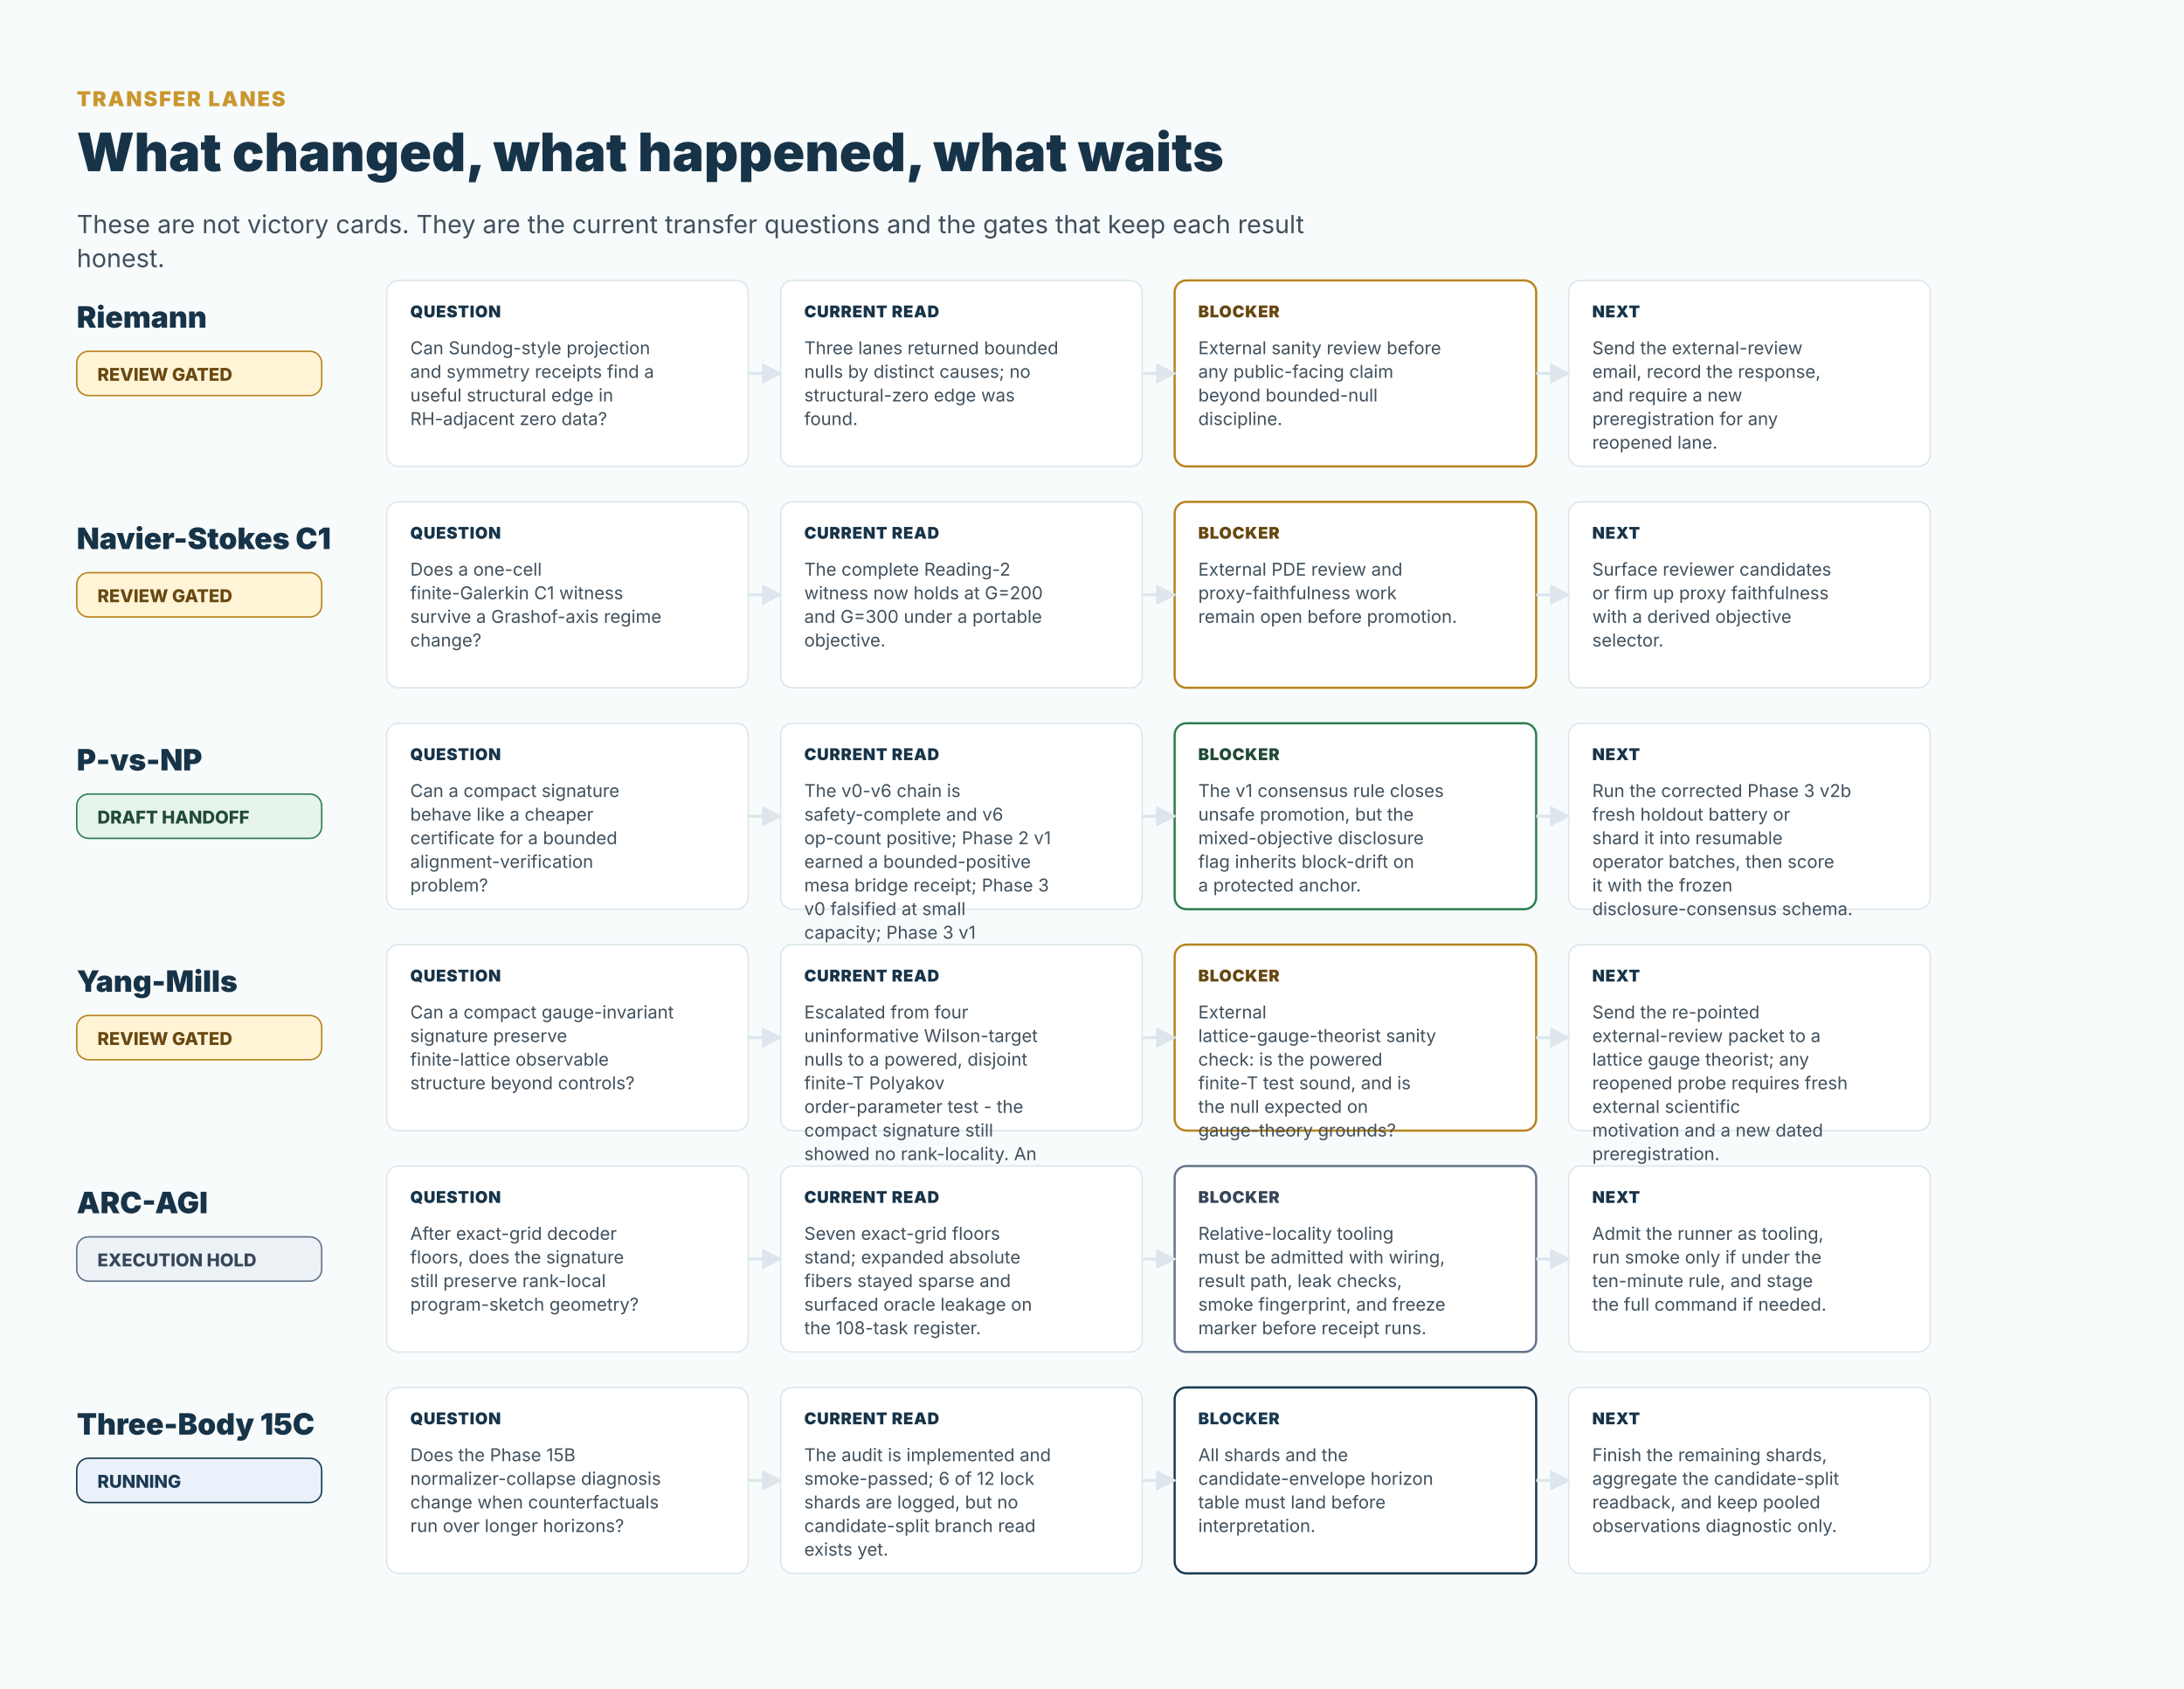
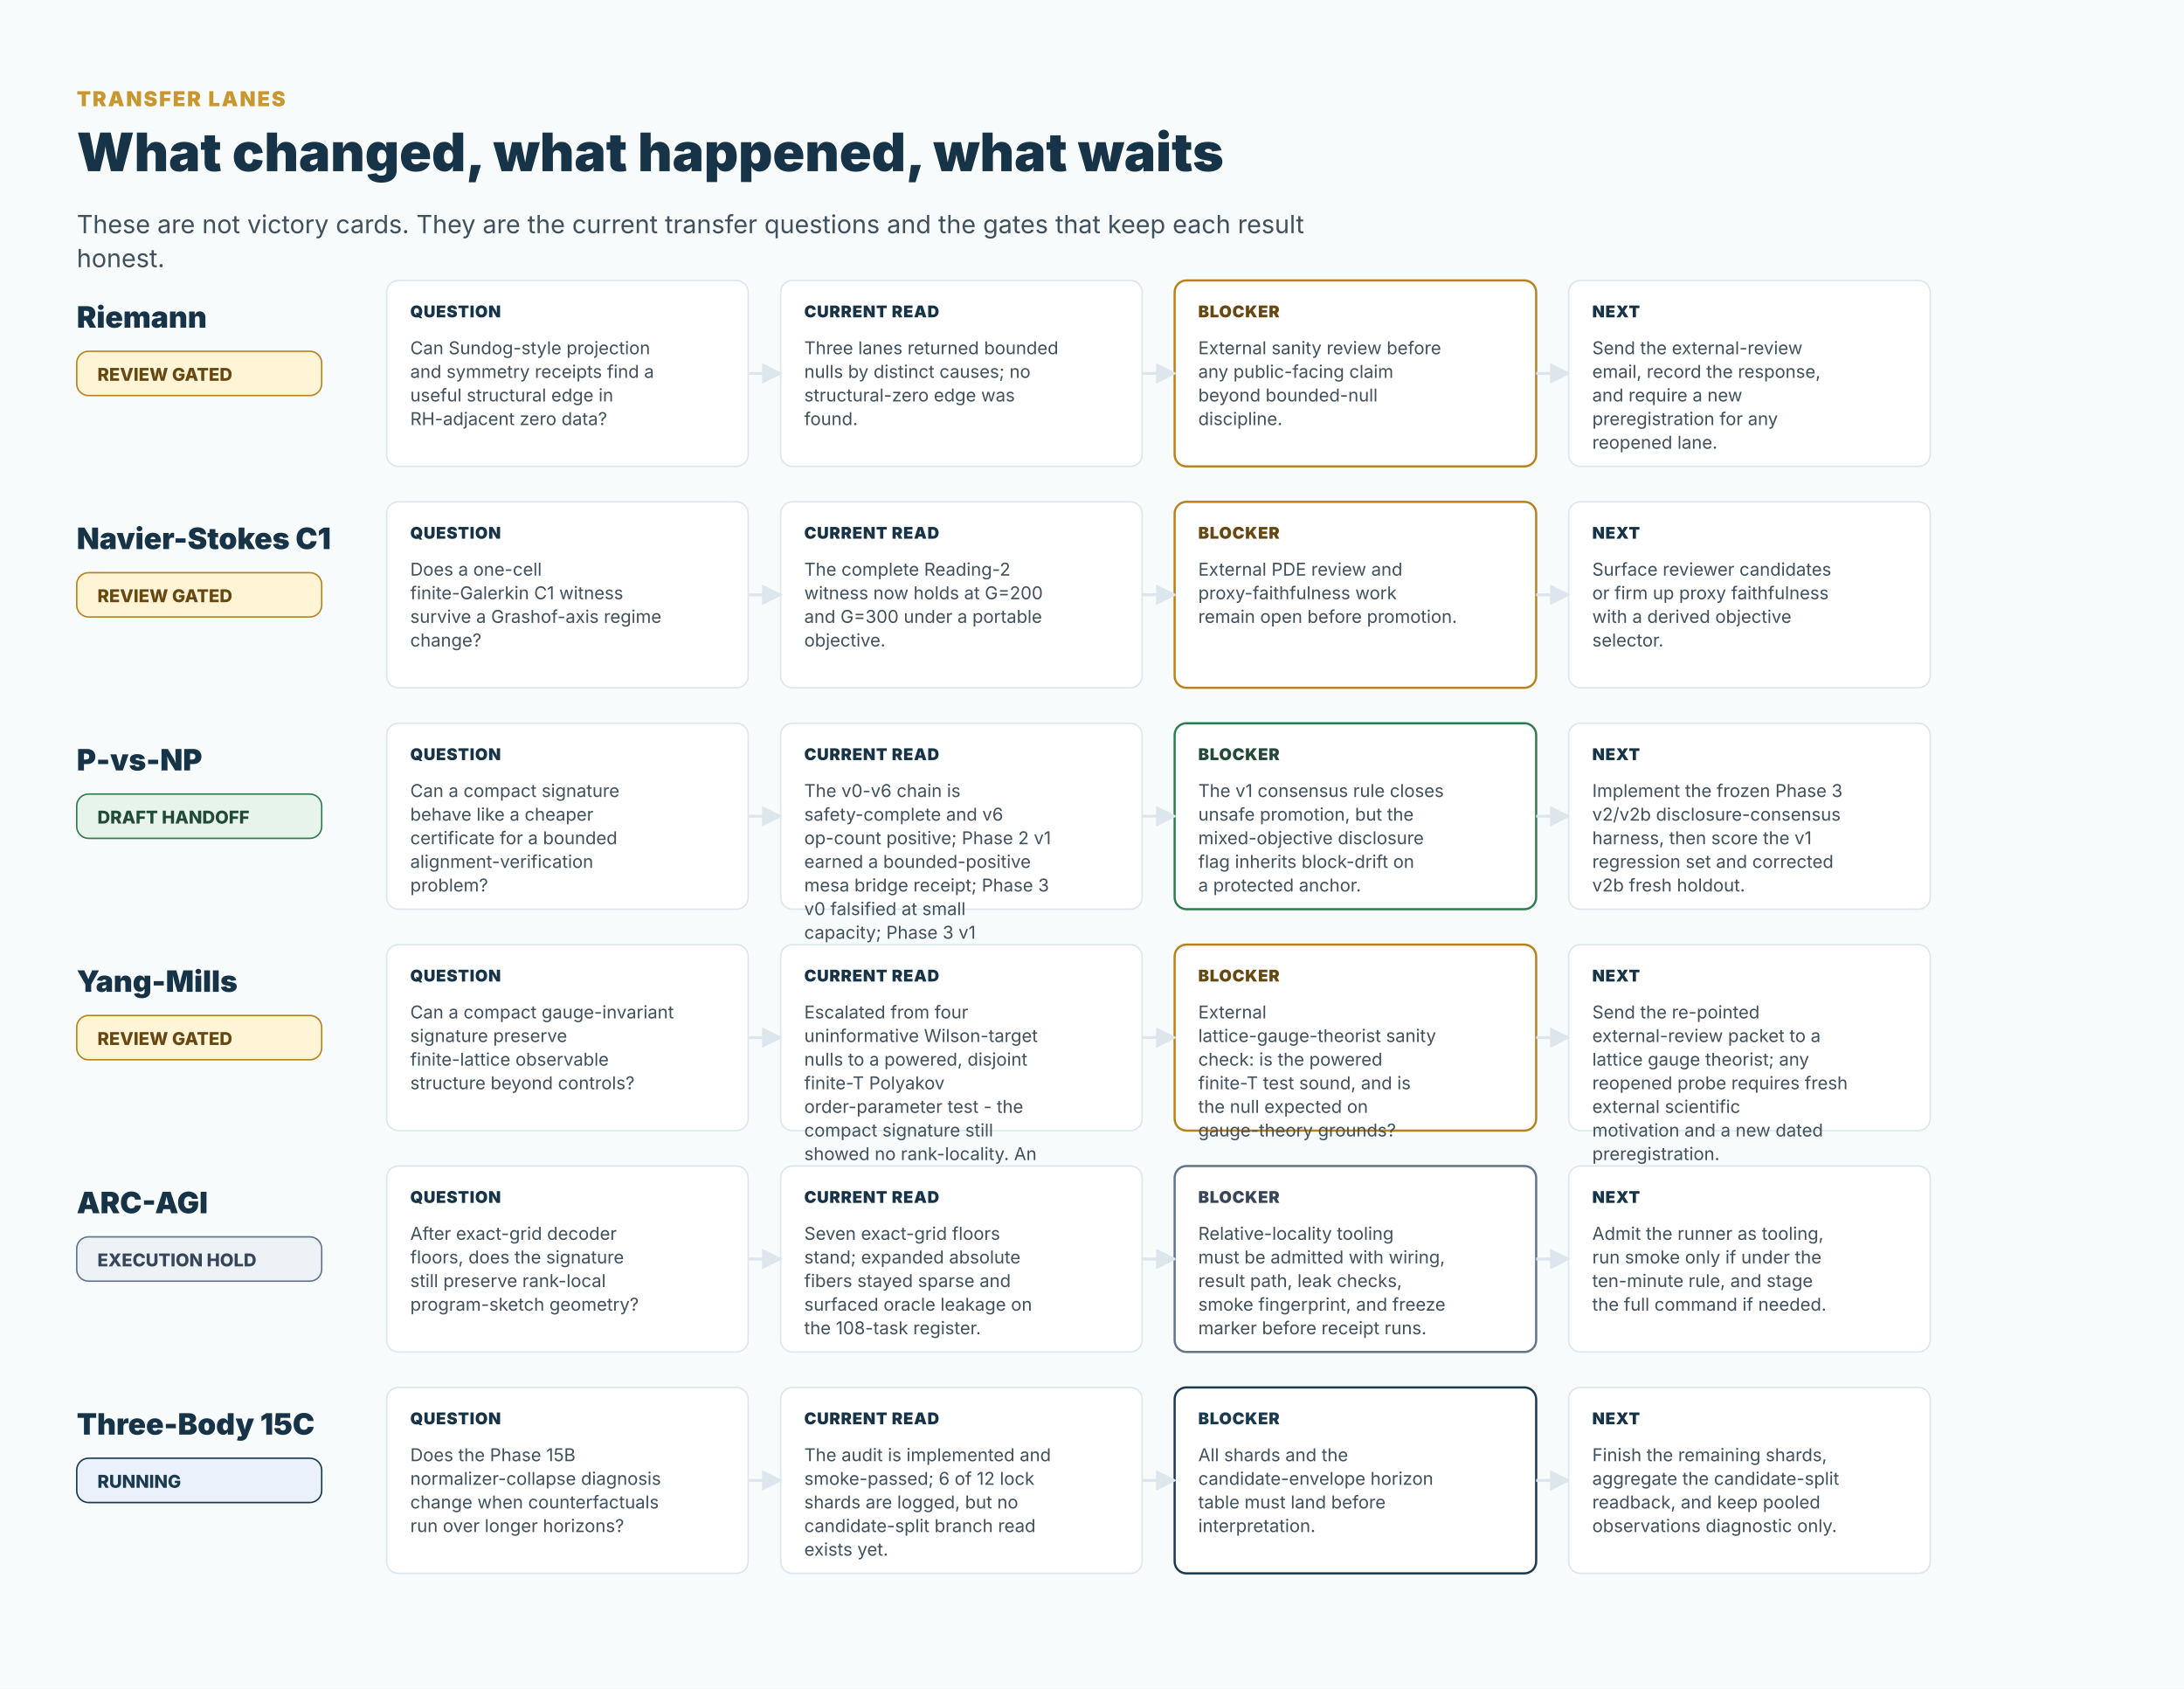
<svg xmlns="http://www.w3.org/2000/svg" viewBox="0 0 1480 1144" width="1480" height="1144" role="img" aria-labelledby="title desc">
  <rect width="1480" height="1144" fill="#F8FBFC" />
  <defs>
    <marker id="arrow" viewBox="0 0 10 10" refX="9" refY="5" markerWidth="7" markerHeight="7" orient="auto-start-reverse">
      <path d="M0,0 L10,5 L0,10 z" fill="#DCE6EC" stroke="none" />
    </marker>
  </defs>
  <text x="52" y="72" fill="#C9972F" font-family="system-ui, -apple-system, BlinkMacSystemFont, 'Segoe UI', sans-serif" font-size="14" font-weight="850" letter-spacing="0.08em">TRANSFER LANES</text>
  <text x="52" y="116" fill="#173348" font-family="system-ui, -apple-system, BlinkMacSystemFont, 'Segoe UI', sans-serif" font-size="36" font-weight="850" text-anchor="start" letter-spacing="0">
    <tspan x="52" dy="0">What changed, what happened, what waits</tspan>
  </text>
  <text x="52" y="158" fill="#40505C" font-family="system-ui, -apple-system, BlinkMacSystemFont, 'Segoe UI', sans-serif" font-size="17" font-weight="400" text-anchor="start" letter-spacing="0">
    <tspan x="52" dy="0">These are not victory cards. They are the current transfer questions and the gates that keep each result</tspan>
    <tspan x="52" dy="23">honest.</tspan>
  </text>
  <g data-project="riemann">
    <text x="52" y="222" fill="#173348" font-family="system-ui, -apple-system, BlinkMacSystemFont, 'Segoe UI', sans-serif" font-size="20" font-weight="850" letter-spacing="0">Riemann</text>
    <g>
      <rect x="52" y="238" width="166" height="30" rx="8" fill="#FFF4D6" stroke="#B8831E" stroke-width="1" />
      <text x="66" y="258" fill="#684811" font-family="system-ui, -apple-system, BlinkMacSystemFont, 'Segoe UI', sans-serif" font-size="12" font-weight="800" letter-spacing="0">REVIEW GATED</text>
    </g>
    <g>
      <rect x="262" y="190" width="245" height="126" rx="8" fill="#FFFFFF" stroke="#DCE6EC" stroke-width="1" />
      <text x="278" y="215" fill="#173348" font-family="system-ui, -apple-system, BlinkMacSystemFont, 'Segoe UI', sans-serif" font-size="11" font-weight="850" letter-spacing="0.04em">QUESTION</text>
      <text x="278" y="240" fill="#40505C" font-family="system-ui, -apple-system, BlinkMacSystemFont, 'Segoe UI', sans-serif" font-size="12" font-weight="400" text-anchor="start" letter-spacing="0">
        <tspan x="278" dy="0">Can Sundog-style projection</tspan>
        <tspan x="278" dy="16">and symmetry receipts find a</tspan>
        <tspan x="278" dy="16">useful structural edge in</tspan>
        <tspan x="278" dy="16">RH-adjacent zero data?</tspan>
      </text>
    </g>
    <g>
      <rect x="529" y="190" width="245" height="126" rx="8" fill="#FFFFFF" stroke="#DCE6EC" stroke-width="1" />
      <text x="545" y="215" fill="#173348" font-family="system-ui, -apple-system, BlinkMacSystemFont, 'Segoe UI', sans-serif" font-size="11" font-weight="850" letter-spacing="0.04em">CURRENT READ</text>
      <text x="545" y="240" fill="#40505C" font-family="system-ui, -apple-system, BlinkMacSystemFont, 'Segoe UI', sans-serif" font-size="12" font-weight="400" text-anchor="start" letter-spacing="0">
        <tspan x="545" dy="0">Three lanes returned bounded</tspan>
        <tspan x="545" dy="16">nulls by distinct causes; no</tspan>
        <tspan x="545" dy="16">structural-zero edge was</tspan>
        <tspan x="545" dy="16">found.</tspan>
      </text>
    </g>
    <g>
      <rect x="796" y="190" width="245" height="126" rx="8" fill="#FFFFFF" stroke="#B8831E" stroke-width="1.5" />
      <text x="812" y="215" fill="#684811" font-family="system-ui, -apple-system, BlinkMacSystemFont, 'Segoe UI', sans-serif" font-size="11" font-weight="850" letter-spacing="0.04em">BLOCKER</text>
      <text x="812" y="240" fill="#40505C" font-family="system-ui, -apple-system, BlinkMacSystemFont, 'Segoe UI', sans-serif" font-size="12" font-weight="400" text-anchor="start" letter-spacing="0">
        <tspan x="812" dy="0">External sanity review before</tspan>
        <tspan x="812" dy="16">any public-facing claim</tspan>
        <tspan x="812" dy="16">beyond bounded-null</tspan>
        <tspan x="812" dy="16">discipline.</tspan>
      </text>
    </g>
    <g>
      <rect x="1063" y="190" width="245" height="126" rx="8" fill="#FFFFFF" stroke="#DCE6EC" stroke-width="1" />
      <text x="1079" y="215" fill="#173348" font-family="system-ui, -apple-system, BlinkMacSystemFont, 'Segoe UI', sans-serif" font-size="11" font-weight="850" letter-spacing="0.04em">NEXT</text>
      <text x="1079" y="240" fill="#40505C" font-family="system-ui, -apple-system, BlinkMacSystemFont, 'Segoe UI', sans-serif" font-size="12" font-weight="400" text-anchor="start" letter-spacing="0">
        <tspan x="1079" dy="0">Send the external-review</tspan>
        <tspan x="1079" dy="16">email, record the response,</tspan>
        <tspan x="1079" dy="16">and require a new</tspan>
        <tspan x="1079" dy="16">preregistration for any</tspan>
        <tspan x="1079" dy="16">reopened lane.</tspan>
      </text>
    </g>
    <line x1="507" y1="253" x2="529" y2="253" stroke="#DCE6EC" stroke-width="2" marker-end="url(#arrow)" />
    <line x1="774" y1="253" x2="796" y2="253" stroke="#DCE6EC" stroke-width="2" marker-end="url(#arrow)" />
    <line x1="1041" y1="253" x2="1063" y2="253" stroke="#DCE6EC" stroke-width="2" marker-end="url(#arrow)" />
  </g>
  <g data-project="navier_stokes_c1">
    <text x="52" y="372" fill="#173348" font-family="system-ui, -apple-system, BlinkMacSystemFont, 'Segoe UI', sans-serif" font-size="20" font-weight="850" letter-spacing="0">Navier-Stokes C1</text>
    <g>
      <rect x="52" y="388" width="166" height="30" rx="8" fill="#FFF4D6" stroke="#B8831E" stroke-width="1" />
      <text x="66" y="408" fill="#684811" font-family="system-ui, -apple-system, BlinkMacSystemFont, 'Segoe UI', sans-serif" font-size="12" font-weight="800" letter-spacing="0">REVIEW GATED</text>
    </g>
    <g>
      <rect x="262" y="340" width="245" height="126" rx="8" fill="#FFFFFF" stroke="#DCE6EC" stroke-width="1" />
      <text x="278" y="365" fill="#173348" font-family="system-ui, -apple-system, BlinkMacSystemFont, 'Segoe UI', sans-serif" font-size="11" font-weight="850" letter-spacing="0.04em">QUESTION</text>
      <text x="278" y="390" fill="#40505C" font-family="system-ui, -apple-system, BlinkMacSystemFont, 'Segoe UI', sans-serif" font-size="12" font-weight="400" text-anchor="start" letter-spacing="0">
        <tspan x="278" dy="0">Does a one-cell</tspan>
        <tspan x="278" dy="16">finite-Galerkin C1 witness</tspan>
        <tspan x="278" dy="16">survive a Grashof-axis regime</tspan>
        <tspan x="278" dy="16">change?</tspan>
      </text>
    </g>
    <g>
      <rect x="529" y="340" width="245" height="126" rx="8" fill="#FFFFFF" stroke="#DCE6EC" stroke-width="1" />
      <text x="545" y="365" fill="#173348" font-family="system-ui, -apple-system, BlinkMacSystemFont, 'Segoe UI', sans-serif" font-size="11" font-weight="850" letter-spacing="0.04em">CURRENT READ</text>
      <text x="545" y="390" fill="#40505C" font-family="system-ui, -apple-system, BlinkMacSystemFont, 'Segoe UI', sans-serif" font-size="12" font-weight="400" text-anchor="start" letter-spacing="0">
        <tspan x="545" dy="0">The complete Reading-2</tspan>
        <tspan x="545" dy="16">witness now holds at G=200</tspan>
        <tspan x="545" dy="16">and G=300 under a portable</tspan>
        <tspan x="545" dy="16">objective.</tspan>
      </text>
    </g>
    <g>
      <rect x="796" y="340" width="245" height="126" rx="8" fill="#FFFFFF" stroke="#B8831E" stroke-width="1.5" />
      <text x="812" y="365" fill="#684811" font-family="system-ui, -apple-system, BlinkMacSystemFont, 'Segoe UI', sans-serif" font-size="11" font-weight="850" letter-spacing="0.04em">BLOCKER</text>
      <text x="812" y="390" fill="#40505C" font-family="system-ui, -apple-system, BlinkMacSystemFont, 'Segoe UI', sans-serif" font-size="12" font-weight="400" text-anchor="start" letter-spacing="0">
        <tspan x="812" dy="0">External PDE review and</tspan>
        <tspan x="812" dy="16">proxy-faithfulness work</tspan>
        <tspan x="812" dy="16">remain open before promotion.</tspan>
      </text>
    </g>
    <g>
      <rect x="1063" y="340" width="245" height="126" rx="8" fill="#FFFFFF" stroke="#DCE6EC" stroke-width="1" />
      <text x="1079" y="365" fill="#173348" font-family="system-ui, -apple-system, BlinkMacSystemFont, 'Segoe UI', sans-serif" font-size="11" font-weight="850" letter-spacing="0.04em">NEXT</text>
      <text x="1079" y="390" fill="#40505C" font-family="system-ui, -apple-system, BlinkMacSystemFont, 'Segoe UI', sans-serif" font-size="12" font-weight="400" text-anchor="start" letter-spacing="0">
        <tspan x="1079" dy="0">Surface reviewer candidates</tspan>
        <tspan x="1079" dy="16">or firm up proxy faithfulness</tspan>
        <tspan x="1079" dy="16">with a derived objective</tspan>
        <tspan x="1079" dy="16">selector.</tspan>
      </text>
    </g>
    <line x1="507" y1="403" x2="529" y2="403" stroke="#DCE6EC" stroke-width="2" marker-end="url(#arrow)" />
    <line x1="774" y1="403" x2="796" y2="403" stroke="#DCE6EC" stroke-width="2" marker-end="url(#arrow)" />
    <line x1="1041" y1="403" x2="1063" y2="403" stroke="#DCE6EC" stroke-width="2" marker-end="url(#arrow)" />
  </g>
  <g data-project="pvnp">
    <text x="52" y="522" fill="#173348" font-family="system-ui, -apple-system, BlinkMacSystemFont, 'Segoe UI', sans-serif" font-size="20" font-weight="850" letter-spacing="0">P-vs-NP</text>
    <g>
      <rect x="52" y="538" width="166" height="30" rx="8" fill="#E7F4EC" stroke="#2F7D4F" stroke-width="1" />
      <text x="66" y="558" fill="#214B36" font-family="system-ui, -apple-system, BlinkMacSystemFont, 'Segoe UI', sans-serif" font-size="12" font-weight="800" letter-spacing="0">DRAFT HANDOFF</text>
    </g>
    <g>
      <rect x="262" y="490" width="245" height="126" rx="8" fill="#FFFFFF" stroke="#DCE6EC" stroke-width="1" />
      <text x="278" y="515" fill="#173348" font-family="system-ui, -apple-system, BlinkMacSystemFont, 'Segoe UI', sans-serif" font-size="11" font-weight="850" letter-spacing="0.04em">QUESTION</text>
      <text x="278" y="540" fill="#40505C" font-family="system-ui, -apple-system, BlinkMacSystemFont, 'Segoe UI', sans-serif" font-size="12" font-weight="400" text-anchor="start" letter-spacing="0">
        <tspan x="278" dy="0">Can a compact signature</tspan>
        <tspan x="278" dy="16">behave like a cheaper</tspan>
        <tspan x="278" dy="16">certificate for a bounded</tspan>
        <tspan x="278" dy="16">alignment-verification</tspan>
        <tspan x="278" dy="16">problem?</tspan>
      </text>
    </g>
    <g>
      <rect x="529" y="490" width="245" height="126" rx="8" fill="#FFFFFF" stroke="#DCE6EC" stroke-width="1" />
      <text x="545" y="515" fill="#173348" font-family="system-ui, -apple-system, BlinkMacSystemFont, 'Segoe UI', sans-serif" font-size="11" font-weight="850" letter-spacing="0.04em">CURRENT READ</text>
      <text x="545" y="540" fill="#40505C" font-family="system-ui, -apple-system, BlinkMacSystemFont, 'Segoe UI', sans-serif" font-size="12" font-weight="400" text-anchor="start" letter-spacing="0">
        <tspan x="545" dy="0">The v0-v6 chain is</tspan>
        <tspan x="545" dy="16">safety-complete and v6</tspan>
        <tspan x="545" dy="16">op-count positive; Phase 2 v1</tspan>
        <tspan x="545" dy="16">earned a bounded-positive</tspan>
        <tspan x="545" dy="16">mesa bridge receipt; Phase 3</tspan>
        <tspan x="545" dy="16">v0 falsified at small</tspan>
        <tspan x="545" dy="16">capacity; Phase 3 v1</tspan>
        <tspan x="545" dy="16">named-quarantined as a</tspan>
        <tspan x="545" dy="16">consensus-only repair; Phase</tspan>
        <tspan x="545" dy="16">3 v2 is provenance-corrected</tspan>
-         <tspan x="545" dy="16">and frozen for a v2b</tspan>
-         <tspan x="545" dy="16">disclosure-consensus</tspan>
-         <tspan x="545" dy="16">successor.</tspan>
+         <tspan x="545" dy="16">and frozen, and the successor</tspan>
+         <tspan x="545" dy="16">v2b fresh holdout is complete</tspan>
+         <tspan x="545" dy="16">but unscored.</tspan>
      </text>
    </g>
    <g>
      <rect x="796" y="490" width="245" height="126" rx="8" fill="#FFFFFF" stroke="#2F7D4F" stroke-width="1.5" />
      <text x="812" y="515" fill="#214B36" font-family="system-ui, -apple-system, BlinkMacSystemFont, 'Segoe UI', sans-serif" font-size="11" font-weight="850" letter-spacing="0.04em">BLOCKER</text>
      <text x="812" y="540" fill="#40505C" font-family="system-ui, -apple-system, BlinkMacSystemFont, 'Segoe UI', sans-serif" font-size="12" font-weight="400" text-anchor="start" letter-spacing="0">
        <tspan x="812" dy="0">The v1 consensus rule closes</tspan>
        <tspan x="812" dy="16">unsafe promotion, but the</tspan>
        <tspan x="812" dy="16">mixed-objective disclosure</tspan>
        <tspan x="812" dy="16">flag inherits block-drift on</tspan>
        <tspan x="812" dy="16">a protected anchor.</tspan>
      </text>
    </g>
    <g>
      <rect x="1063" y="490" width="245" height="126" rx="8" fill="#FFFFFF" stroke="#DCE6EC" stroke-width="1" />
      <text x="1079" y="515" fill="#173348" font-family="system-ui, -apple-system, BlinkMacSystemFont, 'Segoe UI', sans-serif" font-size="11" font-weight="850" letter-spacing="0.04em">NEXT</text>
      <text x="1079" y="540" fill="#40505C" font-family="system-ui, -apple-system, BlinkMacSystemFont, 'Segoe UI', sans-serif" font-size="12" font-weight="400" text-anchor="start" letter-spacing="0">
-         <tspan x="1079" dy="0">Run the corrected Phase 3 v2b</tspan>
-         <tspan x="1079" dy="16">fresh holdout battery or</tspan>
-         <tspan x="1079" dy="16">shard it into resumable</tspan>
-         <tspan x="1079" dy="16">operator batches, then score</tspan>
-         <tspan x="1079" dy="16">it with the frozen</tspan>
-         <tspan x="1079" dy="16">disclosure-consensus schema.</tspan>
+         <tspan x="1079" dy="0">Implement the frozen Phase 3</tspan>
+         <tspan x="1079" dy="16">v2/v2b disclosure-consensus</tspan>
+         <tspan x="1079" dy="16">harness, then score the v1</tspan>
+         <tspan x="1079" dy="16">regression set and corrected</tspan>
+         <tspan x="1079" dy="16">v2b fresh holdout.</tspan>
      </text>
    </g>
    <line x1="507" y1="553" x2="529" y2="553" stroke="#DCE6EC" stroke-width="2" marker-end="url(#arrow)" />
    <line x1="774" y1="553" x2="796" y2="553" stroke="#DCE6EC" stroke-width="2" marker-end="url(#arrow)" />
    <line x1="1041" y1="553" x2="1063" y2="553" stroke="#DCE6EC" stroke-width="2" marker-end="url(#arrow)" />
  </g>
  <g data-project="yang_mills">
    <text x="52" y="672" fill="#173348" font-family="system-ui, -apple-system, BlinkMacSystemFont, 'Segoe UI', sans-serif" font-size="20" font-weight="850" letter-spacing="0">Yang-Mills</text>
    <g>
      <rect x="52" y="688" width="166" height="30" rx="8" fill="#FFF4D6" stroke="#B8831E" stroke-width="1" />
      <text x="66" y="708" fill="#684811" font-family="system-ui, -apple-system, BlinkMacSystemFont, 'Segoe UI', sans-serif" font-size="12" font-weight="800" letter-spacing="0">REVIEW GATED</text>
    </g>
    <g>
      <rect x="262" y="640" width="245" height="126" rx="8" fill="#FFFFFF" stroke="#DCE6EC" stroke-width="1" />
      <text x="278" y="665" fill="#173348" font-family="system-ui, -apple-system, BlinkMacSystemFont, 'Segoe UI', sans-serif" font-size="11" font-weight="850" letter-spacing="0.04em">QUESTION</text>
      <text x="278" y="690" fill="#40505C" font-family="system-ui, -apple-system, BlinkMacSystemFont, 'Segoe UI', sans-serif" font-size="12" font-weight="400" text-anchor="start" letter-spacing="0">
        <tspan x="278" dy="0">Can a compact gauge-invariant</tspan>
        <tspan x="278" dy="16">signature preserve</tspan>
        <tspan x="278" dy="16">finite-lattice observable</tspan>
        <tspan x="278" dy="16">structure beyond controls?</tspan>
      </text>
    </g>
    <g>
      <rect x="529" y="640" width="245" height="126" rx="8" fill="#FFFFFF" stroke="#DCE6EC" stroke-width="1" />
      <text x="545" y="665" fill="#173348" font-family="system-ui, -apple-system, BlinkMacSystemFont, 'Segoe UI', sans-serif" font-size="11" font-weight="850" letter-spacing="0.04em">CURRENT READ</text>
      <text x="545" y="690" fill="#40505C" font-family="system-ui, -apple-system, BlinkMacSystemFont, 'Segoe UI', sans-serif" font-size="12" font-weight="400" text-anchor="start" letter-spacing="0">
        <tspan x="545" dy="0">Escalated from four</tspan>
        <tspan x="545" dy="16">uninformative Wilson-target</tspan>
        <tspan x="545" dy="16">nulls to a powered, disjoint</tspan>
        <tspan x="545" dy="16">finite-T Polyakov</tspan>
        <tspan x="545" dy="16">order-parameter test - the</tspan>
        <tspan x="545" dy="16">compact signature still</tspan>
        <tspan x="545" dy="16">showed no rank-locality. An</tspan>
        <tspan x="545" dy="16">informative bounded null.</tspan>
      </text>
    </g>
    <g>
      <rect x="796" y="640" width="245" height="126" rx="8" fill="#FFFFFF" stroke="#B8831E" stroke-width="1.5" />
      <text x="812" y="665" fill="#684811" font-family="system-ui, -apple-system, BlinkMacSystemFont, 'Segoe UI', sans-serif" font-size="11" font-weight="850" letter-spacing="0.04em">BLOCKER</text>
      <text x="812" y="690" fill="#40505C" font-family="system-ui, -apple-system, BlinkMacSystemFont, 'Segoe UI', sans-serif" font-size="12" font-weight="400" text-anchor="start" letter-spacing="0">
        <tspan x="812" dy="0">External</tspan>
        <tspan x="812" dy="16">lattice-gauge-theorist sanity</tspan>
        <tspan x="812" dy="16">check: is the powered</tspan>
        <tspan x="812" dy="16">finite-T test sound, and is</tspan>
        <tspan x="812" dy="16">the null expected on</tspan>
        <tspan x="812" dy="16">gauge-theory grounds?</tspan>
      </text>
    </g>
    <g>
      <rect x="1063" y="640" width="245" height="126" rx="8" fill="#FFFFFF" stroke="#DCE6EC" stroke-width="1" />
      <text x="1079" y="665" fill="#173348" font-family="system-ui, -apple-system, BlinkMacSystemFont, 'Segoe UI', sans-serif" font-size="11" font-weight="850" letter-spacing="0.04em">NEXT</text>
      <text x="1079" y="690" fill="#40505C" font-family="system-ui, -apple-system, BlinkMacSystemFont, 'Segoe UI', sans-serif" font-size="12" font-weight="400" text-anchor="start" letter-spacing="0">
        <tspan x="1079" dy="0">Send the re-pointed</tspan>
        <tspan x="1079" dy="16">external-review packet to a</tspan>
        <tspan x="1079" dy="16">lattice gauge theorist; any</tspan>
        <tspan x="1079" dy="16">reopened probe requires fresh</tspan>
        <tspan x="1079" dy="16">external scientific</tspan>
        <tspan x="1079" dy="16">motivation and a new dated</tspan>
        <tspan x="1079" dy="16">preregistration.</tspan>
      </text>
    </g>
    <line x1="507" y1="703" x2="529" y2="703" stroke="#DCE6EC" stroke-width="2" marker-end="url(#arrow)" />
    <line x1="774" y1="703" x2="796" y2="703" stroke="#DCE6EC" stroke-width="2" marker-end="url(#arrow)" />
    <line x1="1041" y1="703" x2="1063" y2="703" stroke="#DCE6EC" stroke-width="2" marker-end="url(#arrow)" />
  </g>
  <g data-project="arc_agi">
    <text x="52" y="822" fill="#173348" font-family="system-ui, -apple-system, BlinkMacSystemFont, 'Segoe UI', sans-serif" font-size="20" font-weight="850" letter-spacing="0">ARC-AGI</text>
    <g>
      <rect x="52" y="838" width="166" height="30" rx="8" fill="#EDF2F7" stroke="#64748B" stroke-width="1" />
      <text x="66" y="858" fill="#37465A" font-family="system-ui, -apple-system, BlinkMacSystemFont, 'Segoe UI', sans-serif" font-size="12" font-weight="800" letter-spacing="0">EXECUTION HOLD</text>
    </g>
    <g>
      <rect x="262" y="790" width="245" height="126" rx="8" fill="#FFFFFF" stroke="#DCE6EC" stroke-width="1" />
      <text x="278" y="815" fill="#173348" font-family="system-ui, -apple-system, BlinkMacSystemFont, 'Segoe UI', sans-serif" font-size="11" font-weight="850" letter-spacing="0.04em">QUESTION</text>
      <text x="278" y="840" fill="#40505C" font-family="system-ui, -apple-system, BlinkMacSystemFont, 'Segoe UI', sans-serif" font-size="12" font-weight="400" text-anchor="start" letter-spacing="0">
        <tspan x="278" dy="0">After exact-grid decoder</tspan>
        <tspan x="278" dy="16">floors, does the signature</tspan>
        <tspan x="278" dy="16">still preserve rank-local</tspan>
        <tspan x="278" dy="16">program-sketch geometry?</tspan>
      </text>
    </g>
    <g>
      <rect x="529" y="790" width="245" height="126" rx="8" fill="#FFFFFF" stroke="#DCE6EC" stroke-width="1" />
      <text x="545" y="815" fill="#173348" font-family="system-ui, -apple-system, BlinkMacSystemFont, 'Segoe UI', sans-serif" font-size="11" font-weight="850" letter-spacing="0.04em">CURRENT READ</text>
      <text x="545" y="840" fill="#40505C" font-family="system-ui, -apple-system, BlinkMacSystemFont, 'Segoe UI', sans-serif" font-size="12" font-weight="400" text-anchor="start" letter-spacing="0">
        <tspan x="545" dy="0">Seven exact-grid floors</tspan>
        <tspan x="545" dy="16">stand; expanded absolute</tspan>
        <tspan x="545" dy="16">fibers stayed sparse and</tspan>
        <tspan x="545" dy="16">surfaced oracle leakage on</tspan>
        <tspan x="545" dy="16">the 108-task register.</tspan>
      </text>
    </g>
    <g>
      <rect x="796" y="790" width="245" height="126" rx="8" fill="#FFFFFF" stroke="#64748B" stroke-width="1.5" />
      <text x="812" y="815" fill="#37465A" font-family="system-ui, -apple-system, BlinkMacSystemFont, 'Segoe UI', sans-serif" font-size="11" font-weight="850" letter-spacing="0.04em">BLOCKER</text>
      <text x="812" y="840" fill="#40505C" font-family="system-ui, -apple-system, BlinkMacSystemFont, 'Segoe UI', sans-serif" font-size="12" font-weight="400" text-anchor="start" letter-spacing="0">
        <tspan x="812" dy="0">Relative-locality tooling</tspan>
        <tspan x="812" dy="16">must be admitted with wiring,</tspan>
        <tspan x="812" dy="16">result path, leak checks,</tspan>
        <tspan x="812" dy="16">smoke fingerprint, and freeze</tspan>
        <tspan x="812" dy="16">marker before receipt runs.</tspan>
      </text>
    </g>
    <g>
      <rect x="1063" y="790" width="245" height="126" rx="8" fill="#FFFFFF" stroke="#DCE6EC" stroke-width="1" />
      <text x="1079" y="815" fill="#173348" font-family="system-ui, -apple-system, BlinkMacSystemFont, 'Segoe UI', sans-serif" font-size="11" font-weight="850" letter-spacing="0.04em">NEXT</text>
      <text x="1079" y="840" fill="#40505C" font-family="system-ui, -apple-system, BlinkMacSystemFont, 'Segoe UI', sans-serif" font-size="12" font-weight="400" text-anchor="start" letter-spacing="0">
        <tspan x="1079" dy="0">Admit the runner as tooling,</tspan>
        <tspan x="1079" dy="16">run smoke only if under the</tspan>
        <tspan x="1079" dy="16">ten-minute rule, and stage</tspan>
        <tspan x="1079" dy="16">the full command if needed.</tspan>
      </text>
    </g>
    <line x1="507" y1="853" x2="529" y2="853" stroke="#DCE6EC" stroke-width="2" marker-end="url(#arrow)" />
    <line x1="774" y1="853" x2="796" y2="853" stroke="#DCE6EC" stroke-width="2" marker-end="url(#arrow)" />
    <line x1="1041" y1="853" x2="1063" y2="853" stroke="#DCE6EC" stroke-width="2" marker-end="url(#arrow)" />
  </g>
  <g data-project="threebody_15c">
    <text x="52" y="972" fill="#173348" font-family="system-ui, -apple-system, BlinkMacSystemFont, 'Segoe UI', sans-serif" font-size="20" font-weight="850" letter-spacing="0">Three-Body 15C</text>
    <g>
      <rect x="52" y="988" width="166" height="30" rx="8" fill="#EAF1FA" stroke="#1A3A52" stroke-width="1" />
      <text x="66" y="1008" fill="#1A3A52" font-family="system-ui, -apple-system, BlinkMacSystemFont, 'Segoe UI', sans-serif" font-size="12" font-weight="800" letter-spacing="0">RUNNING</text>
    </g>
    <g>
      <rect x="262" y="940" width="245" height="126" rx="8" fill="#FFFFFF" stroke="#DCE6EC" stroke-width="1" />
      <text x="278" y="965" fill="#173348" font-family="system-ui, -apple-system, BlinkMacSystemFont, 'Segoe UI', sans-serif" font-size="11" font-weight="850" letter-spacing="0.04em">QUESTION</text>
      <text x="278" y="990" fill="#40505C" font-family="system-ui, -apple-system, BlinkMacSystemFont, 'Segoe UI', sans-serif" font-size="12" font-weight="400" text-anchor="start" letter-spacing="0">
        <tspan x="278" dy="0">Does the Phase 15B</tspan>
        <tspan x="278" dy="16">normalizer-collapse diagnosis</tspan>
        <tspan x="278" dy="16">change when counterfactuals</tspan>
        <tspan x="278" dy="16">run over longer horizons?</tspan>
      </text>
    </g>
    <g>
      <rect x="529" y="940" width="245" height="126" rx="8" fill="#FFFFFF" stroke="#DCE6EC" stroke-width="1" />
      <text x="545" y="965" fill="#173348" font-family="system-ui, -apple-system, BlinkMacSystemFont, 'Segoe UI', sans-serif" font-size="11" font-weight="850" letter-spacing="0.04em">CURRENT READ</text>
      <text x="545" y="990" fill="#40505C" font-family="system-ui, -apple-system, BlinkMacSystemFont, 'Segoe UI', sans-serif" font-size="12" font-weight="400" text-anchor="start" letter-spacing="0">
        <tspan x="545" dy="0">The audit is implemented and</tspan>
        <tspan x="545" dy="16">smoke-passed; 6 of 12 lock</tspan>
        <tspan x="545" dy="16">shards are logged, but no</tspan>
        <tspan x="545" dy="16">candidate-split branch read</tspan>
        <tspan x="545" dy="16">exists yet.</tspan>
      </text>
    </g>
    <g>
      <rect x="796" y="940" width="245" height="126" rx="8" fill="#FFFFFF" stroke="#1A3A52" stroke-width="1.5" />
      <text x="812" y="965" fill="#1A3A52" font-family="system-ui, -apple-system, BlinkMacSystemFont, 'Segoe UI', sans-serif" font-size="11" font-weight="850" letter-spacing="0.04em">BLOCKER</text>
      <text x="812" y="990" fill="#40505C" font-family="system-ui, -apple-system, BlinkMacSystemFont, 'Segoe UI', sans-serif" font-size="12" font-weight="400" text-anchor="start" letter-spacing="0">
        <tspan x="812" dy="0">All shards and the</tspan>
        <tspan x="812" dy="16">candidate-envelope horizon</tspan>
        <tspan x="812" dy="16">table must land before</tspan>
        <tspan x="812" dy="16">interpretation.</tspan>
      </text>
    </g>
    <g>
      <rect x="1063" y="940" width="245" height="126" rx="8" fill="#FFFFFF" stroke="#DCE6EC" stroke-width="1" />
      <text x="1079" y="965" fill="#173348" font-family="system-ui, -apple-system, BlinkMacSystemFont, 'Segoe UI', sans-serif" font-size="11" font-weight="850" letter-spacing="0.04em">NEXT</text>
      <text x="1079" y="990" fill="#40505C" font-family="system-ui, -apple-system, BlinkMacSystemFont, 'Segoe UI', sans-serif" font-size="12" font-weight="400" text-anchor="start" letter-spacing="0">
        <tspan x="1079" dy="0">Finish the remaining shards,</tspan>
        <tspan x="1079" dy="16">aggregate the candidate-split</tspan>
        <tspan x="1079" dy="16">readback, and keep pooled</tspan>
        <tspan x="1079" dy="16">observations diagnostic only.</tspan>
      </text>
    </g>
    <line x1="507" y1="1003" x2="529" y2="1003" stroke="#DCE6EC" stroke-width="2" marker-end="url(#arrow)" />
    <line x1="774" y1="1003" x2="796" y2="1003" stroke="#DCE6EC" stroke-width="2" marker-end="url(#arrow)" />
    <line x1="1041" y1="1003" x2="1063" y2="1003" stroke="#DCE6EC" stroke-width="2" marker-end="url(#arrow)" />
  </g>
</svg>
